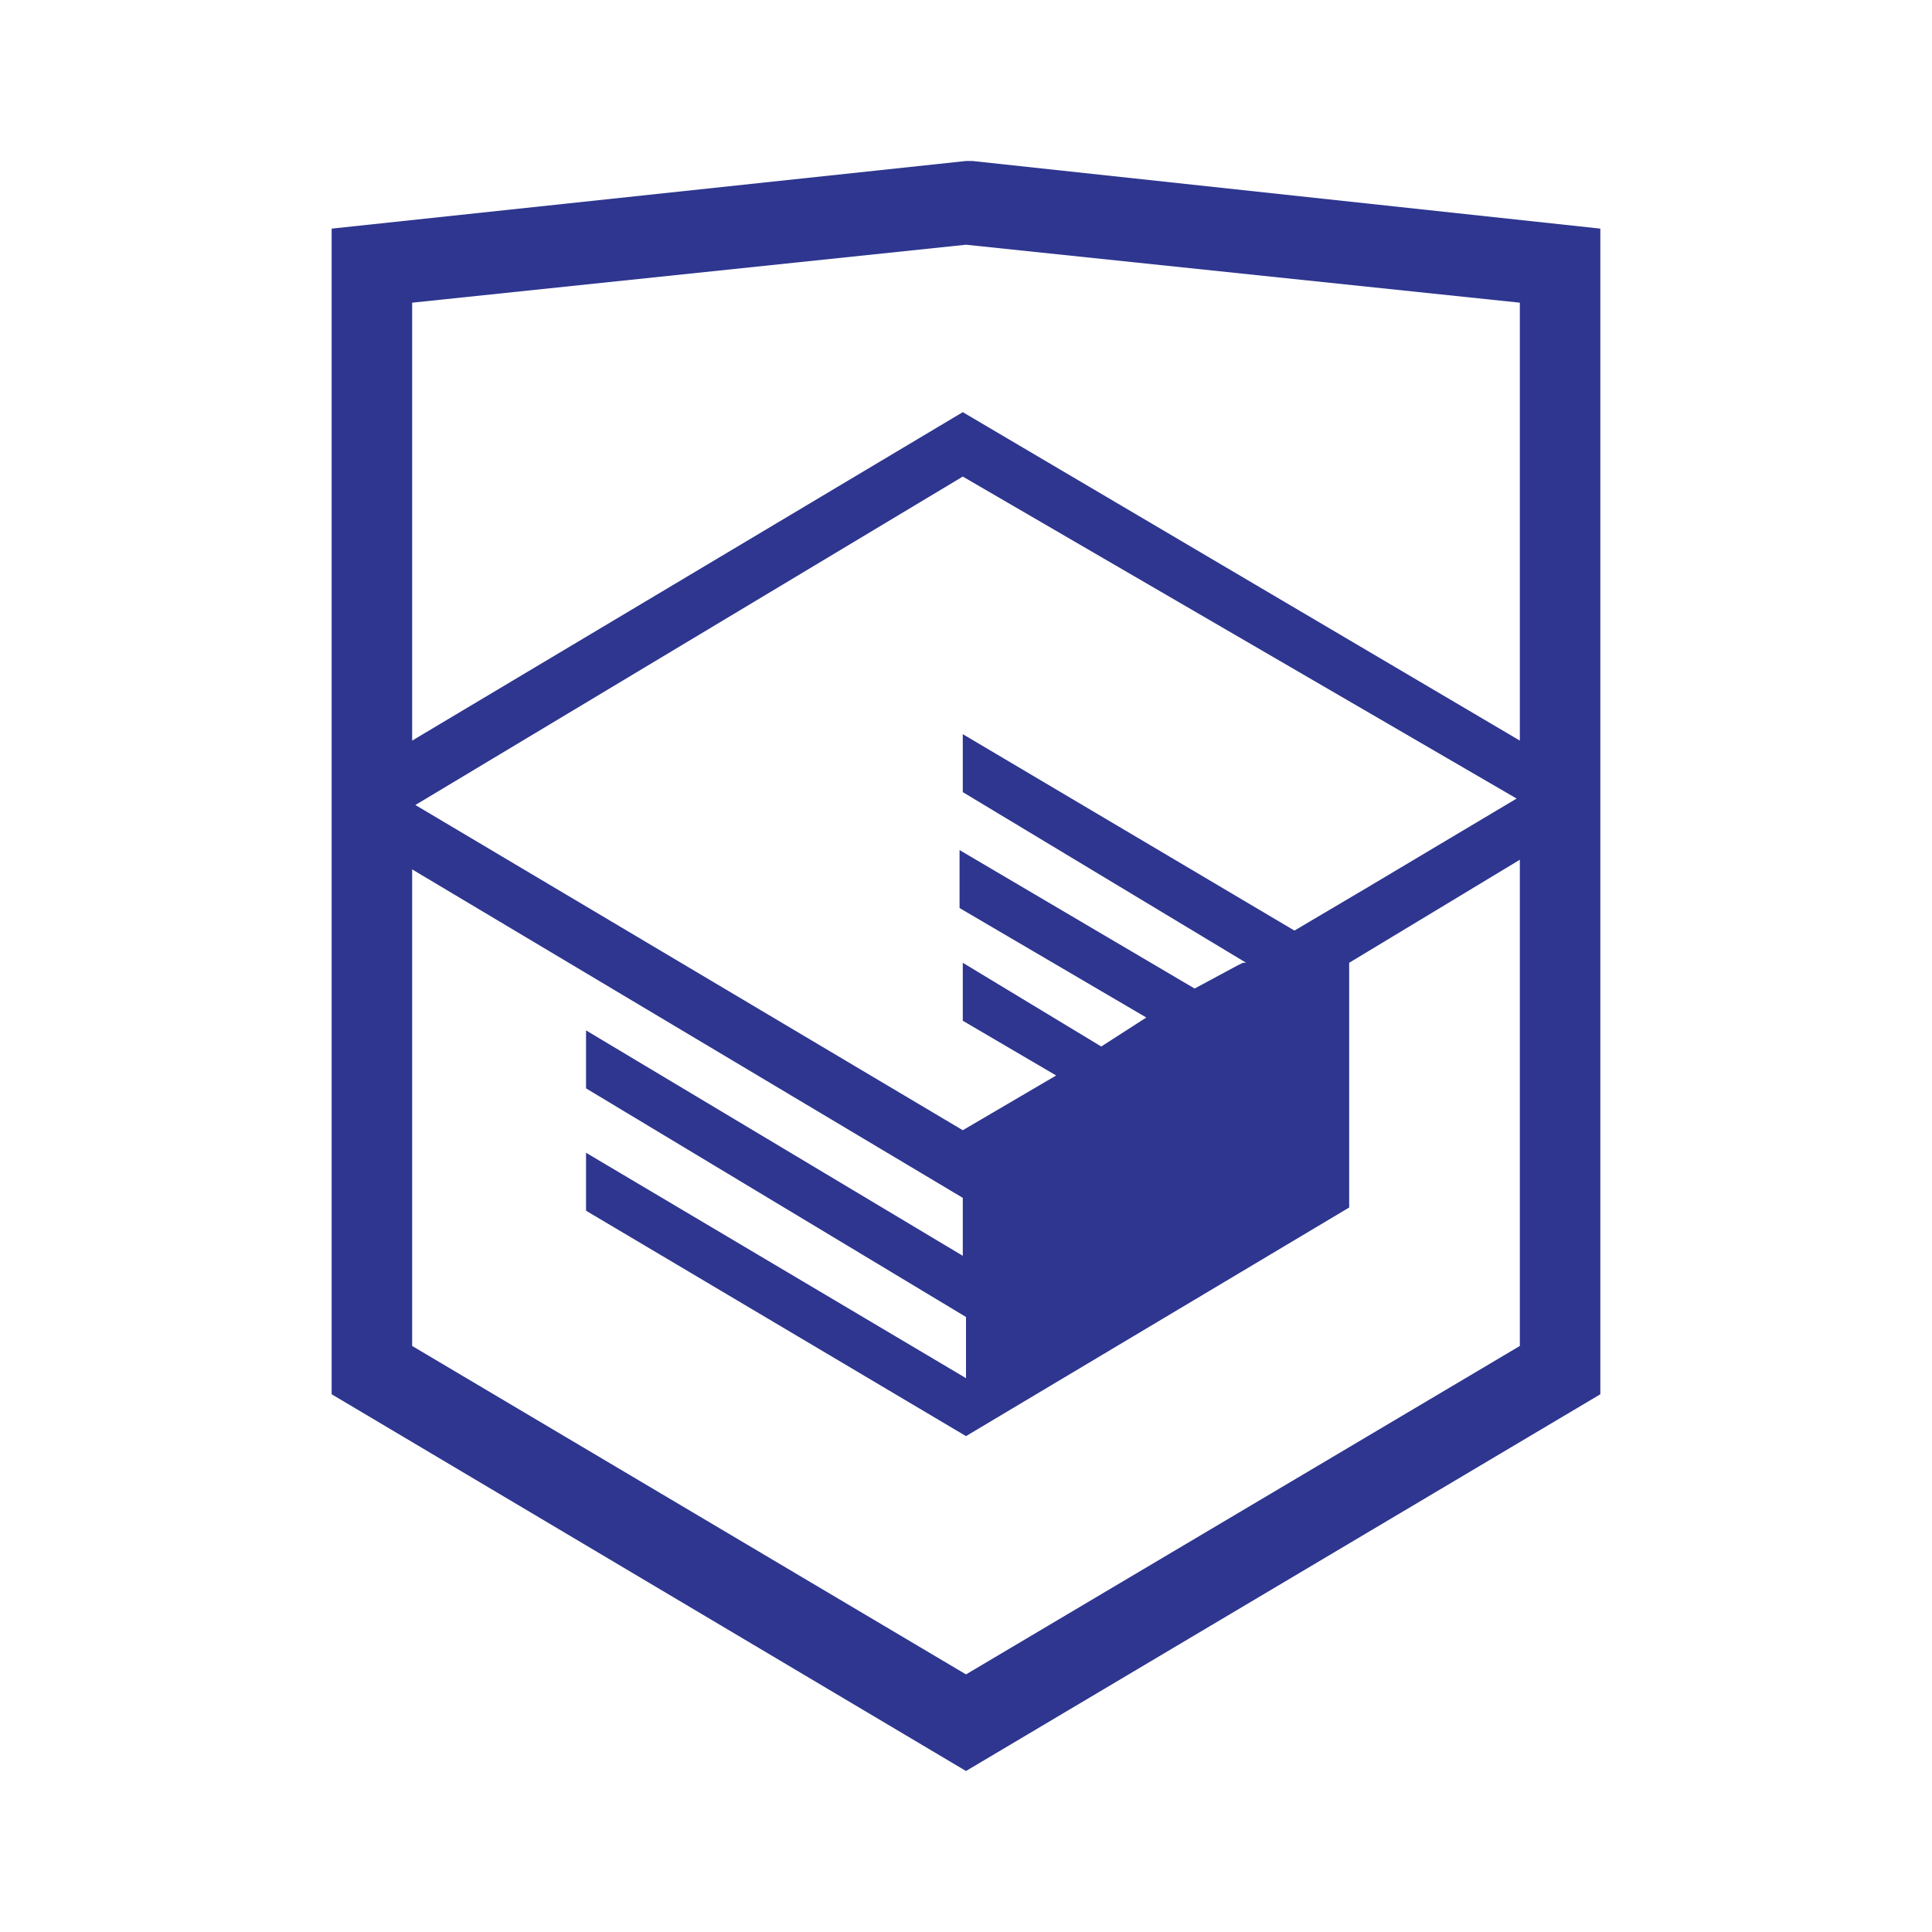
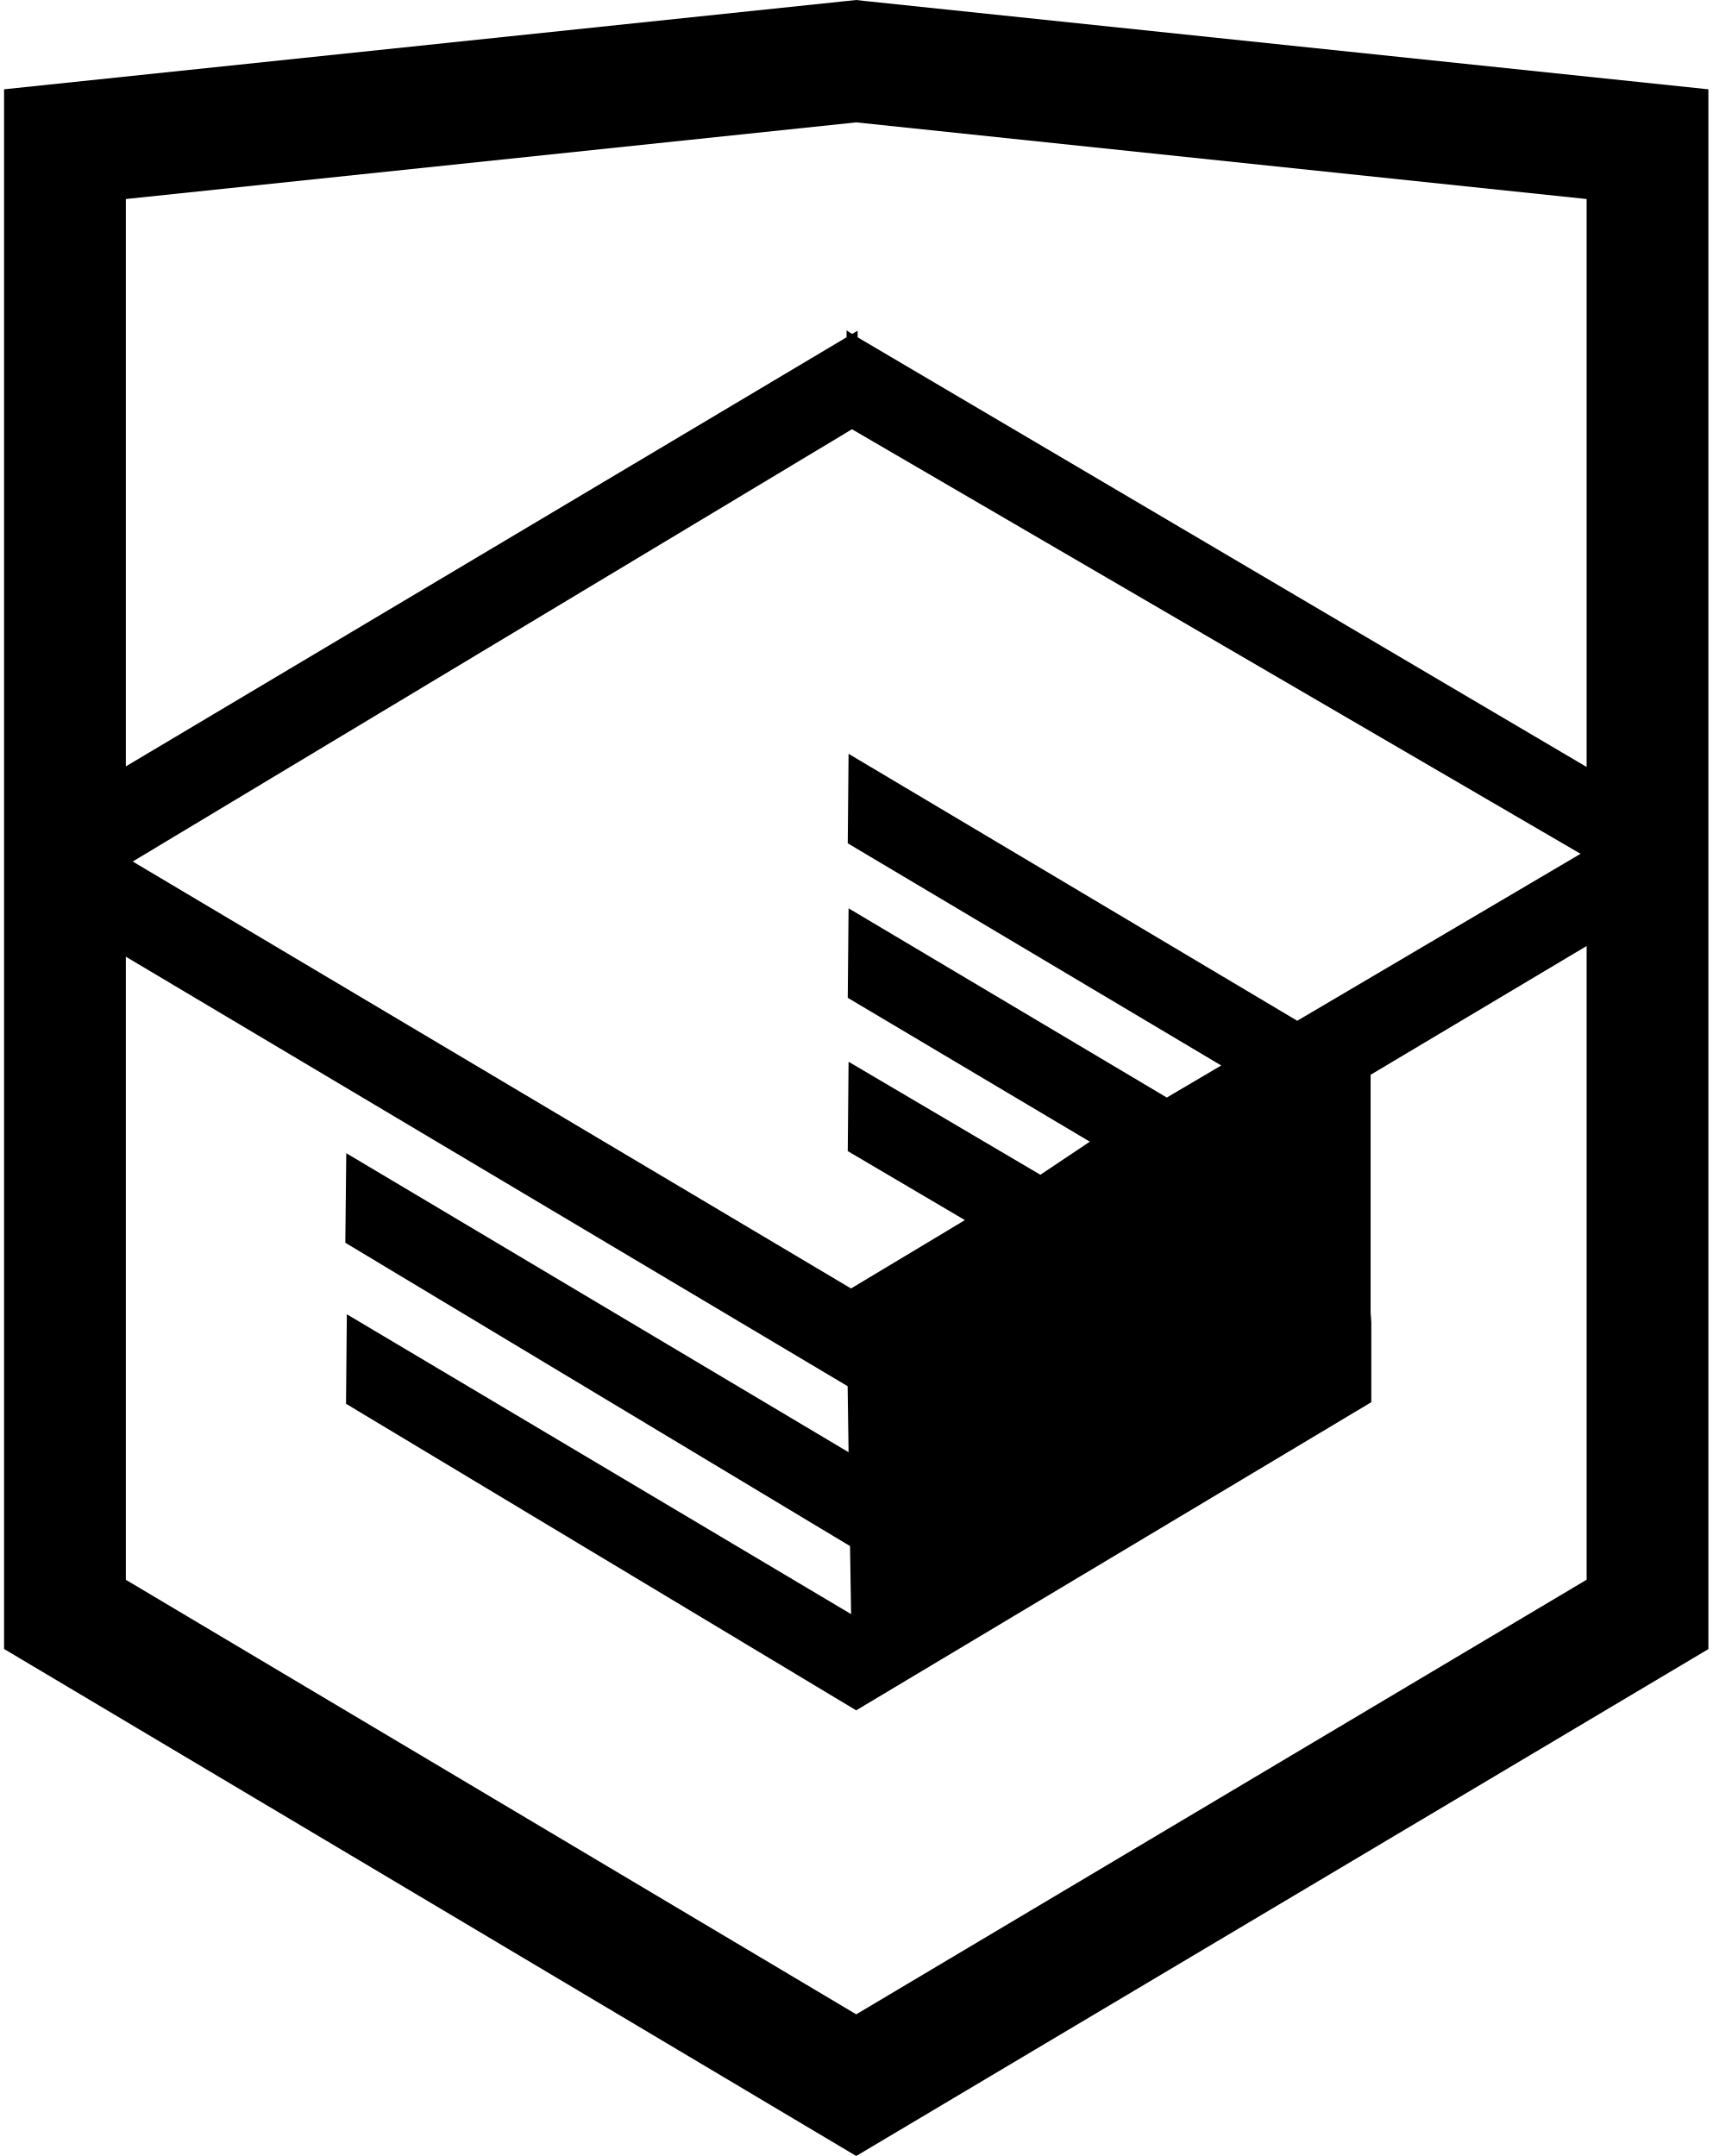
- <svg xmlns="http://www.w3.org/2000/svg" viewBox="0 0 60 60">
-   <path fill="#2E368F" d="M30.2 5H30L10.3 7.1v36.2L30 55l19.7-11.7V7.1L30.2 5zm17 36.8L30 52 12.8 41.8V27l17.1 10.2V39l-11.7-7v1.8L30 40.9v1.9l-11.8-7v1.8l11.8 7 11.9-7.1v-7.6l5.3-3.2v15.1zm-.1-17l-4.7 2.8-2.2 1.3-10.3-6.1v1.8l8.8 5.3h-.1l-.2.1-1.3.7-7.3-4.3v1.8l5.8 3.4-1.4.9-4.3-2.6v1.8l2.9 1.7-2.9 1.7-17-10.1 17-10.2 17.2 10zm.1-1.8L29.9 12.8 12.8 23V9.4L30 7.6l17.2 1.8V23z" />
+ <svg xmlns="http://www.w3.org/2000/svg" class="copyright__icon" viewBox="0 0 26.943 34.09" width="27" height="34">
+   <path d="M13.62,0.017L13.472,0L0,1.412v24.661l13.472,8.017l13.43-7.99l0.042-0.026V1.412L13.62,0.017z M25.019,12.127L13.495,5.334 l-0.001-0.104L13.407,5.28l-0.088-0.056v0.109L1.925,12.118V3.147l11.547-1.212l11.547,1.212V12.127z M13.405,6.787L24.923,13.5 l-4.479,2.64l-7.093-4.221l-0.013,1.415l5.904,3.513l-0.86,0.507l-5.031-2.992l-0.013,1.415l3.827,2.275l-0.782,0.523l-3.032-1.787 l-0.013,1.413l1.852,1.091l-1.8,1.081L2.034,13.622L13.405,6.787z M1.925,15.127l11.411,6.791l0.015,1.044l-7.941-4.728L5.395,19.65 l7.979,4.796l0.017,1.076l-7.972-4.741l-0.013,1.415l8.021,4.821l0.045,0.026l8.143-4.872v-1.268l-0.011-0.148v-3.761l3.415-2.036 v10.02L13.472,31.85L1.925,24.979V15.127z" />
</svg>
